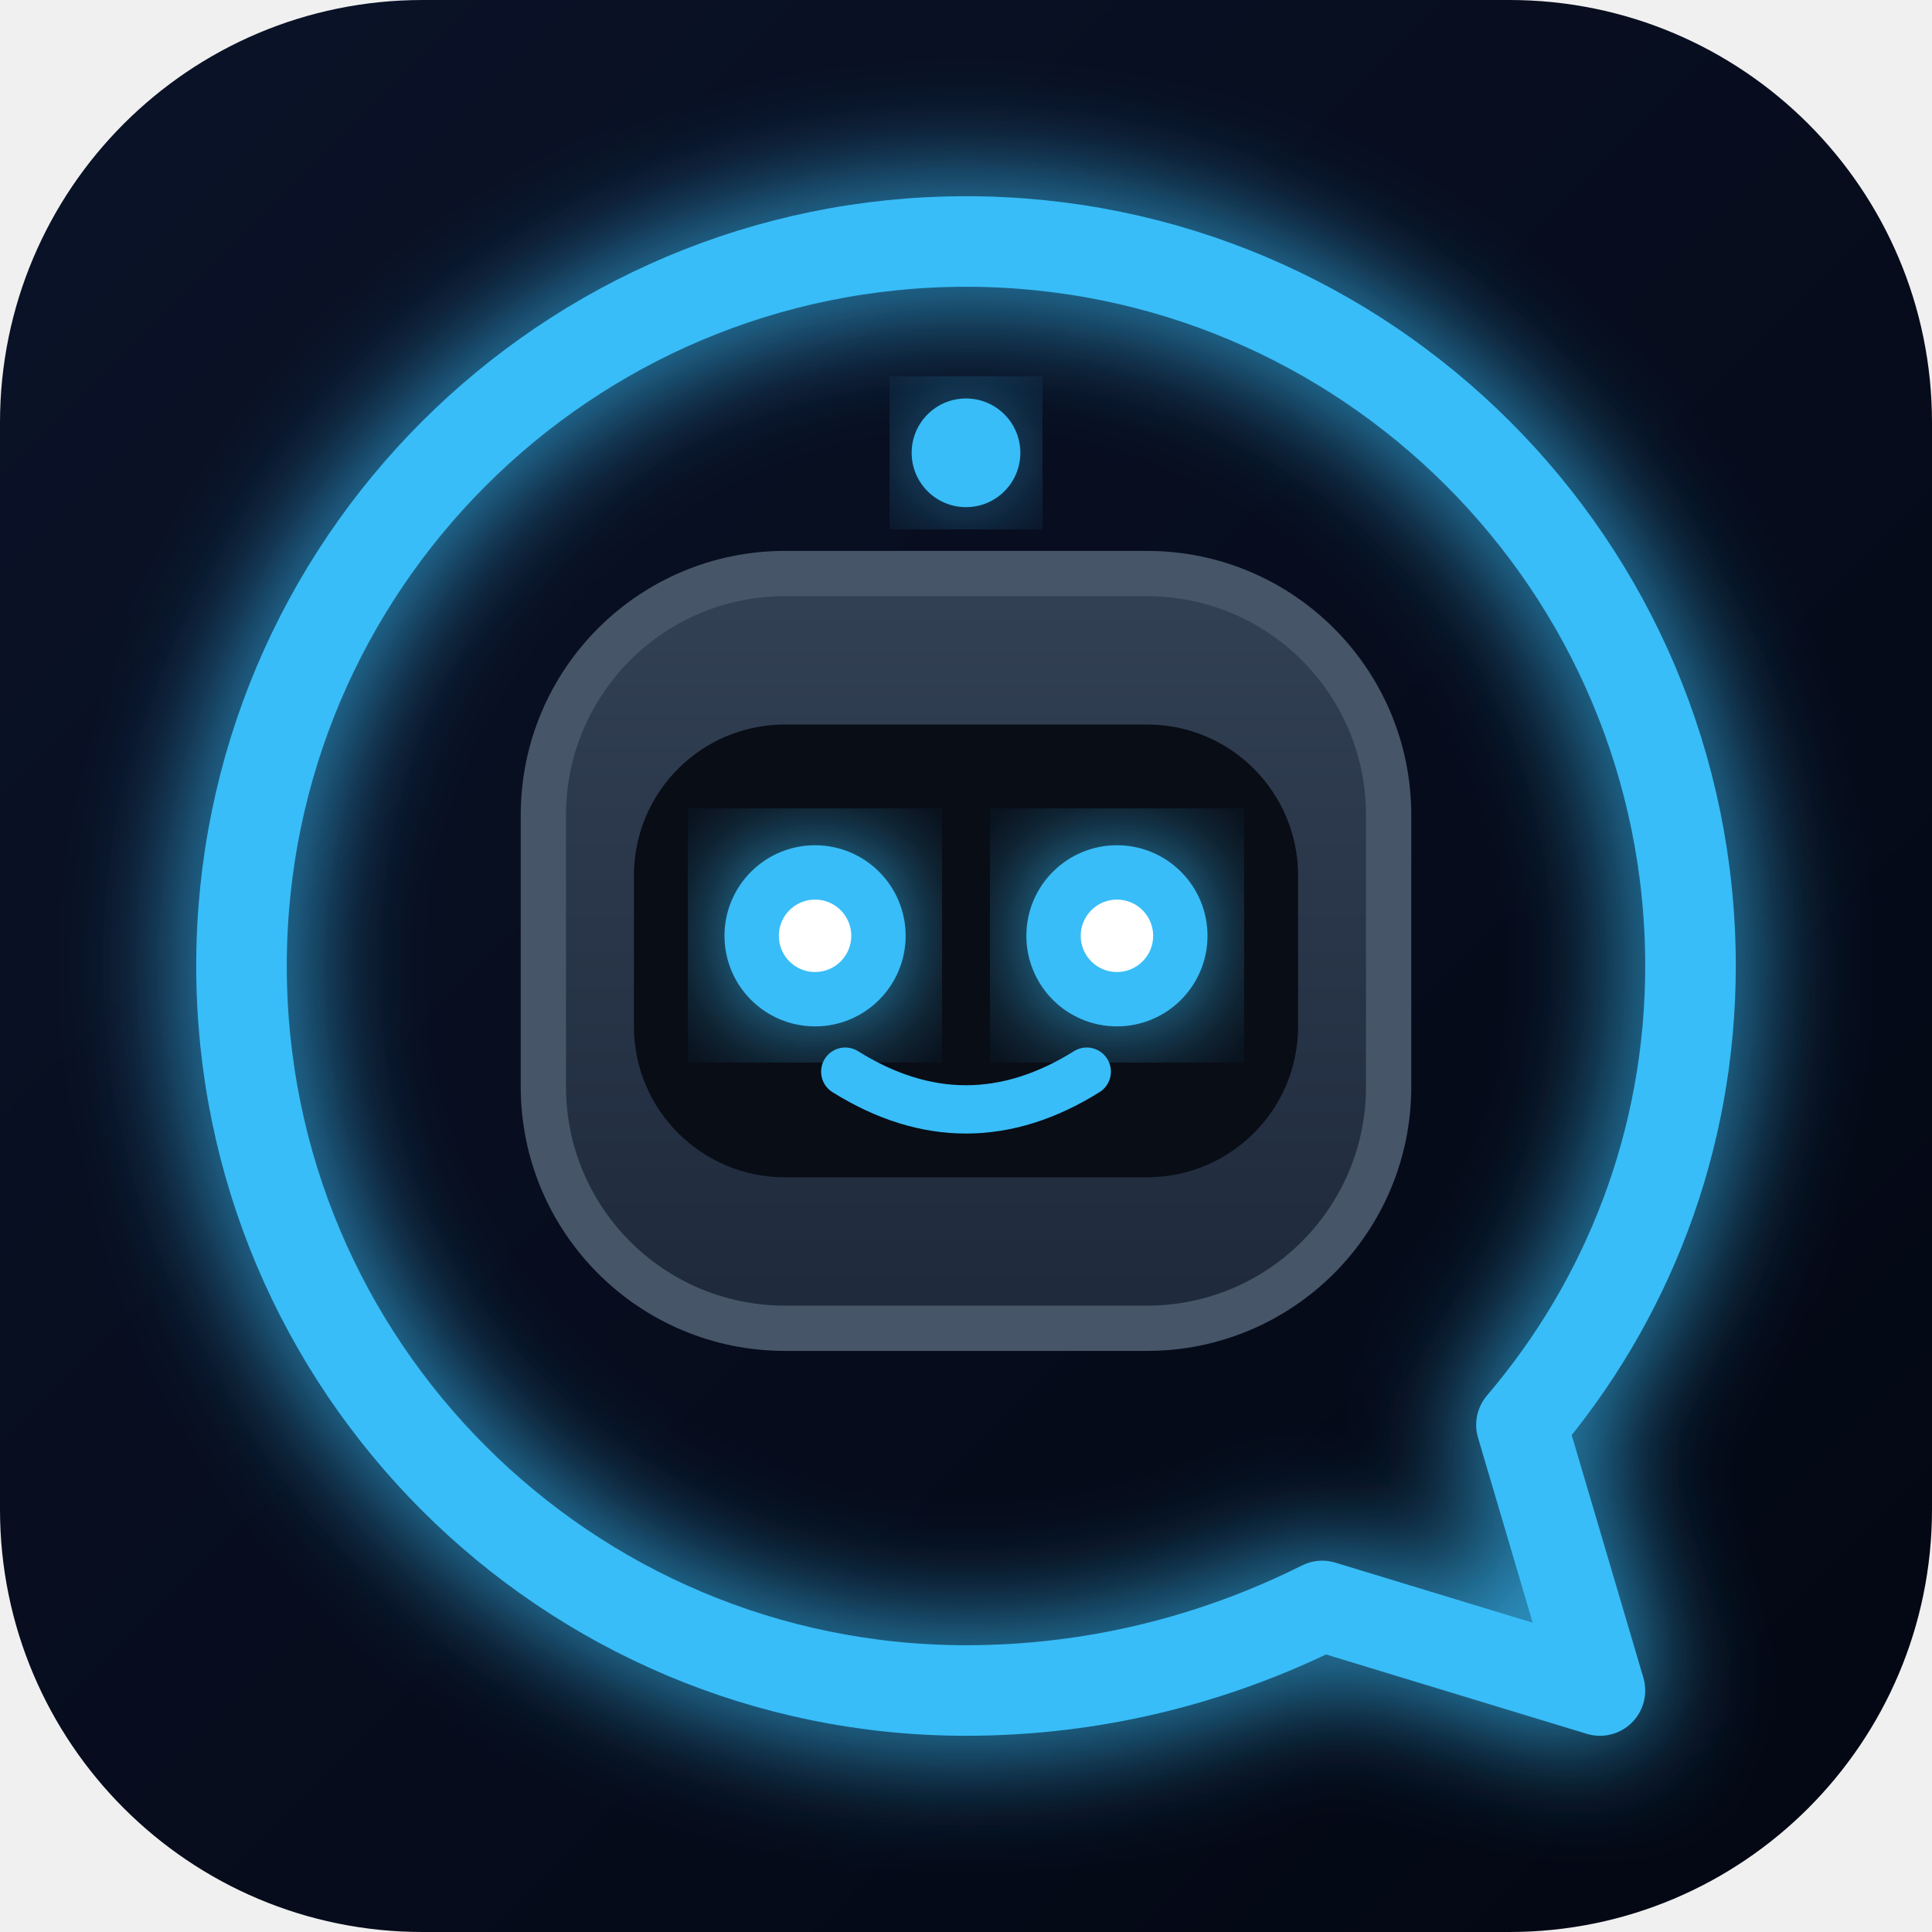
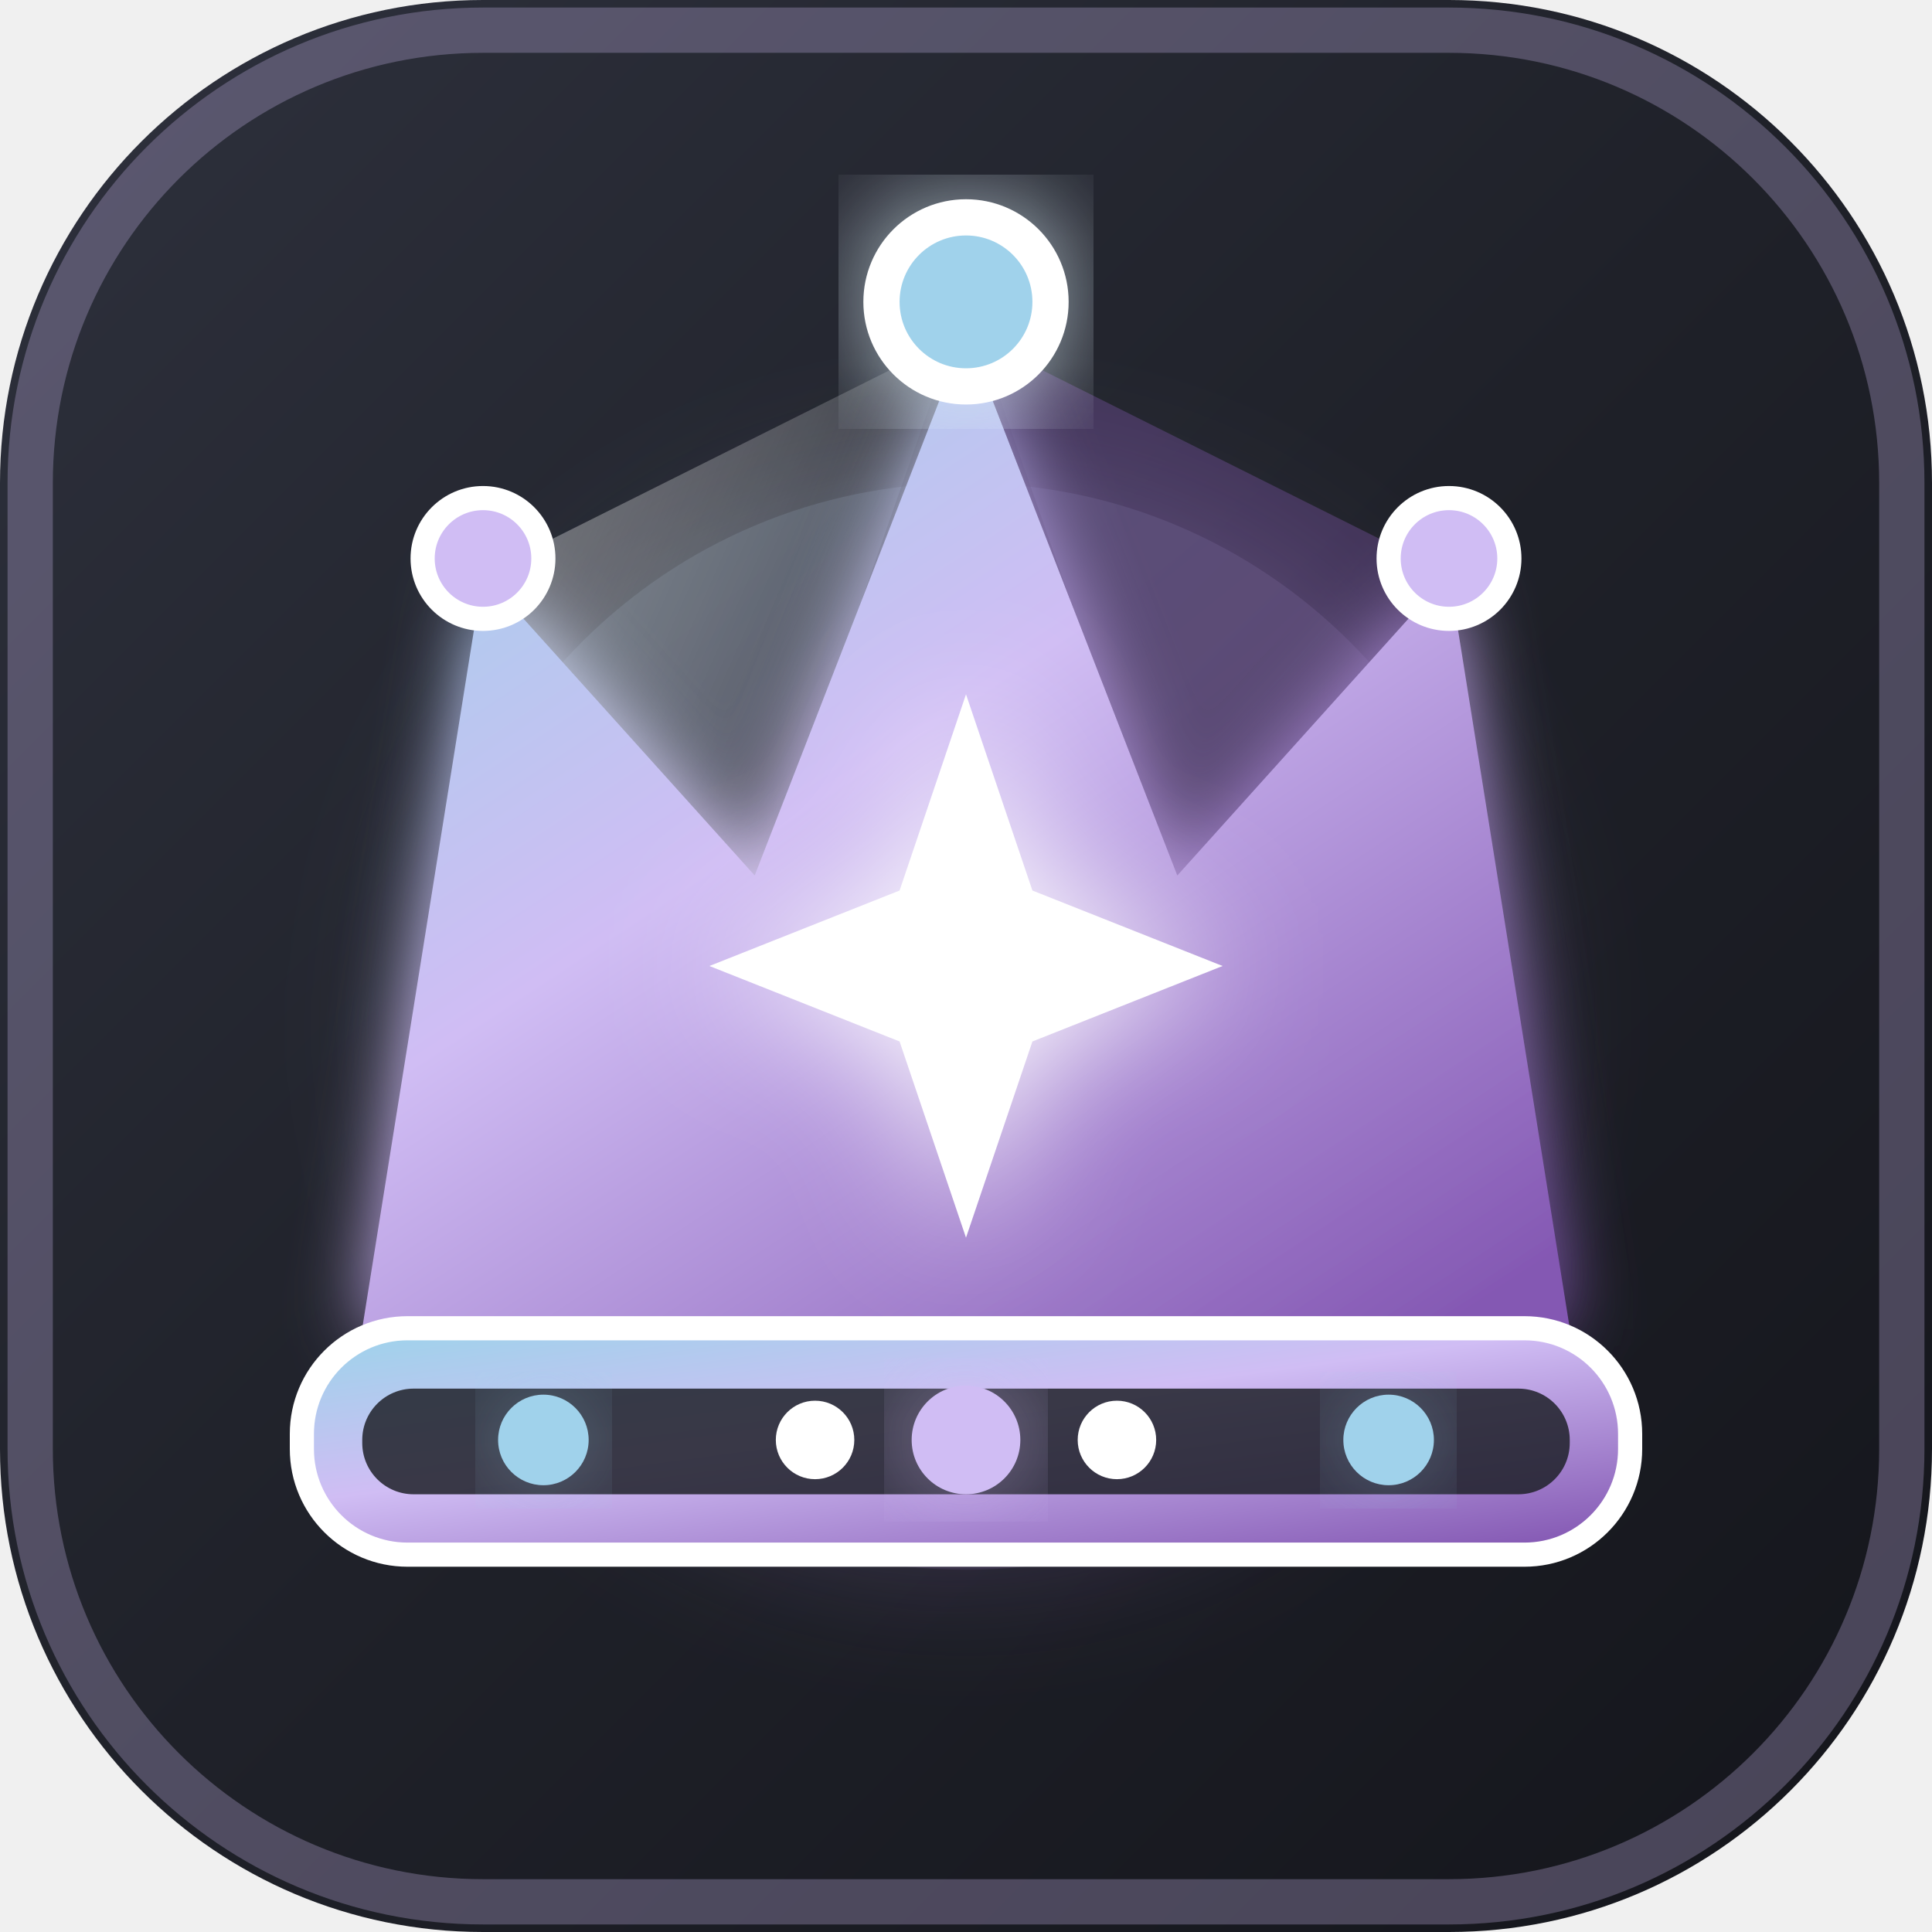
<svg xmlns="http://www.w3.org/2000/svg" viewBox="0 0 64 64" width="64" height="64">
  <defs>
-     <linearGradient id="bgGrad" x1="0%" y1="0%" x2="100%" y2="100%">
-       <stop offset="0%" stop-color="#0b1329" />
-       <stop offset="100%" stop-color="#030712" />
+     <linearGradient id="favBg" x1="0%" y1="0%" x2="100%" y2="100%">
+       <stop offset="0%" stop-color="#2E313D" />
+       <stop offset="50%" stop-color="#1F2129" />
+       <stop offset="100%" stop-color="#14151B" />
    </linearGradient>
-     <linearGradient id="neonGrad" x1="0%" y1="0%" x2="100%" y2="100%">
-       <stop offset="0%" stop-color="#38bdf8" />
-       <stop offset="100%" stop-color="#0284c7" />
+     <linearGradient id="favCrownGrad" x1="10%" y1="0%" x2="90%" y2="100%">
+       <stop offset="0%" stop-color="#A0D2EB" />
+       <stop offset="42%" stop-color="#D0BDF4" />
+       <stop offset="100%" stop-color="#8458B3" />
    </linearGradient>
-     <linearGradient id="faceGrad" x1="0%" y1="0%" x2="0%" y2="100%">
-       <stop offset="0%" stop-color="#334155" />
-       <stop offset="100%" stop-color="#1e293b" />
+     <linearGradient id="favSpecular" x1="0%" y1="0%" x2="100%" y2="50%">
+       <stop offset="0%" stop-color="#FFFFFF" stop-opacity="0.95" />
+       <stop offset="100%" stop-color="#FFFFFF" stop-opacity="0.1" />
    </linearGradient>
-     <filter id="neonGlow" x="-20%" y="-20%" width="140%" height="140%">
-       <feGaussianBlur stdDeviation="2" result="blur" />
+     <filter id="favGlow" x="-25%" y="-25%" width="150%" height="150%">
+       <feGaussianBlur stdDeviation="2.2" result="blur" />
+       <feMerge>
+         <feMergeNode in="blur" />
+         <feMergeNode in="SourceGraphic" />
+       </feMerge>
+     </filter>
+     <filter id="favSoftGlow" x="-20%" y="-20%" width="140%" height="140%">
+       <feGaussianBlur stdDeviation="1.2" result="blur" />
      <feMerge>
        <feMergeNode in="blur" />
        <feMergeNode in="SourceGraphic" />
      </feMerge>
    </filter>
  </defs>
-   <rect width="64" height="64" rx="14" fill="url(#bgGrad)" />
-   <path d="M 32 8 C 45.25 8 56 18.75 56 32 C 56 37.8 53.9 43.1 50.4 47.2 L 53 56 L 43.8 53.2 C 40.2 55 36.2 56 32 56 C 18.75 56 8 45.25 8 32 C 8 18.75 18.75 8 32 8 Z" fill="none" stroke="#38bdf8" stroke-width="3" stroke-linecap="round" stroke-linejoin="round" filter="url(#neonGlow)" />
-   <rect x="18" y="19" width="28" height="25" rx="8" fill="url(#faceGrad)" stroke="#475569" stroke-width="1.5" />
-   <rect x="21" y="24" width="22" height="15" rx="5" fill="#090d16" />
-   <circle cx="27" cy="31" r="3" fill="#38bdf8" filter="url(#neonGlow)" />
-   <circle cx="37" cy="31" r="3" fill="#38bdf8" filter="url(#neonGlow)" />
-   <circle cx="27" cy="31" r="1.2" fill="#ffffff" />
-   <circle cx="37" cy="31" r="1.2" fill="#ffffff" />
-   <path d="M 28 35.5 Q 32 38 36 35.5" fill="none" stroke="#38bdf8" stroke-width="1.6" stroke-linecap="round" />
-   <circle cx="32" cy="15" r="1.8" fill="#38bdf8" filter="url(#neonGlow)" />
+   <rect width="64" height="64" rx="16" fill="url(#favBg)" />
+   <rect x="1" y="1" width="62" height="62" rx="15" fill="none" stroke="rgba(208, 189, 244, 0.28)" stroke-width="1.5" />
+   <circle cx="32" cy="34" r="18" fill="url(#favCrownGrad)" opacity="0.22" filter="url(#favGlow)" />
+   <path d="M 12 45 L 16 19 L 25 30 L 32 10 L 39 30 L 48 19 L 52 45 Z" fill="#14151B" opacity="0.4" />
+   <path d="M 12 44 L 16 19 L 25 29 L 32 11 L 39 29 L 48 19 L 52 44 Z" fill="url(#favCrownGrad)" filter="url(#favSoftGlow)" />
+   <path d="M 16 19 L 25 29 L 32 11 Z" fill="url(#favSpecular)" opacity="0.45" />
+   <path d="M 32 11 L 39 29 L 48 19 Z" fill="#8458B3" opacity="0.35" />
+   <rect x="10" y="44" width="44" height="7.5" rx="3.5" fill="url(#favCrownGrad)" stroke="#FFFFFF" stroke-width="0.8" />
+   <rect x="12" y="46" width="40" height="3.5" rx="1.7" fill="#1F2129" opacity="0.85" />
+   <circle cx="18" cy="47.7" r="1.5" fill="#A0D2EB" filter="url(#favGlow)" />
+   <circle cx="27" cy="47.7" r="1.3" fill="#FFFFFF" />
+   <circle cx="32" cy="47.7" r="1.8" fill="#D0BDF4" filter="url(#favGlow)" />
+   <circle cx="37" cy="47.7" r="1.3" fill="#FFFFFF" />
+   <circle cx="46" cy="47.7" r="1.5" fill="#A0D2EB" filter="url(#favGlow)" />
+   <path d="M 32 23 L 34.2 29.5 L 40.5 32 L 34.2 34.5 L 32 41 L 29.8 34.5 L 23.5 32 L 29.8 29.5 Z" fill="#FFFFFF" filter="url(#favGlow)" />
+   <circle cx="32" cy="10" r="2.8" fill="#A0D2EB" stroke="#FFFFFF" stroke-width="1.2" filter="url(#favGlow)" />
+   <circle cx="16" cy="18.5" r="2" fill="#D0BDF4" stroke="#FFFFFF" stroke-width="0.8" />
+   <circle cx="48" cy="18.5" r="2" fill="#D0BDF4" stroke="#FFFFFF" stroke-width="0.8" />
</svg>
